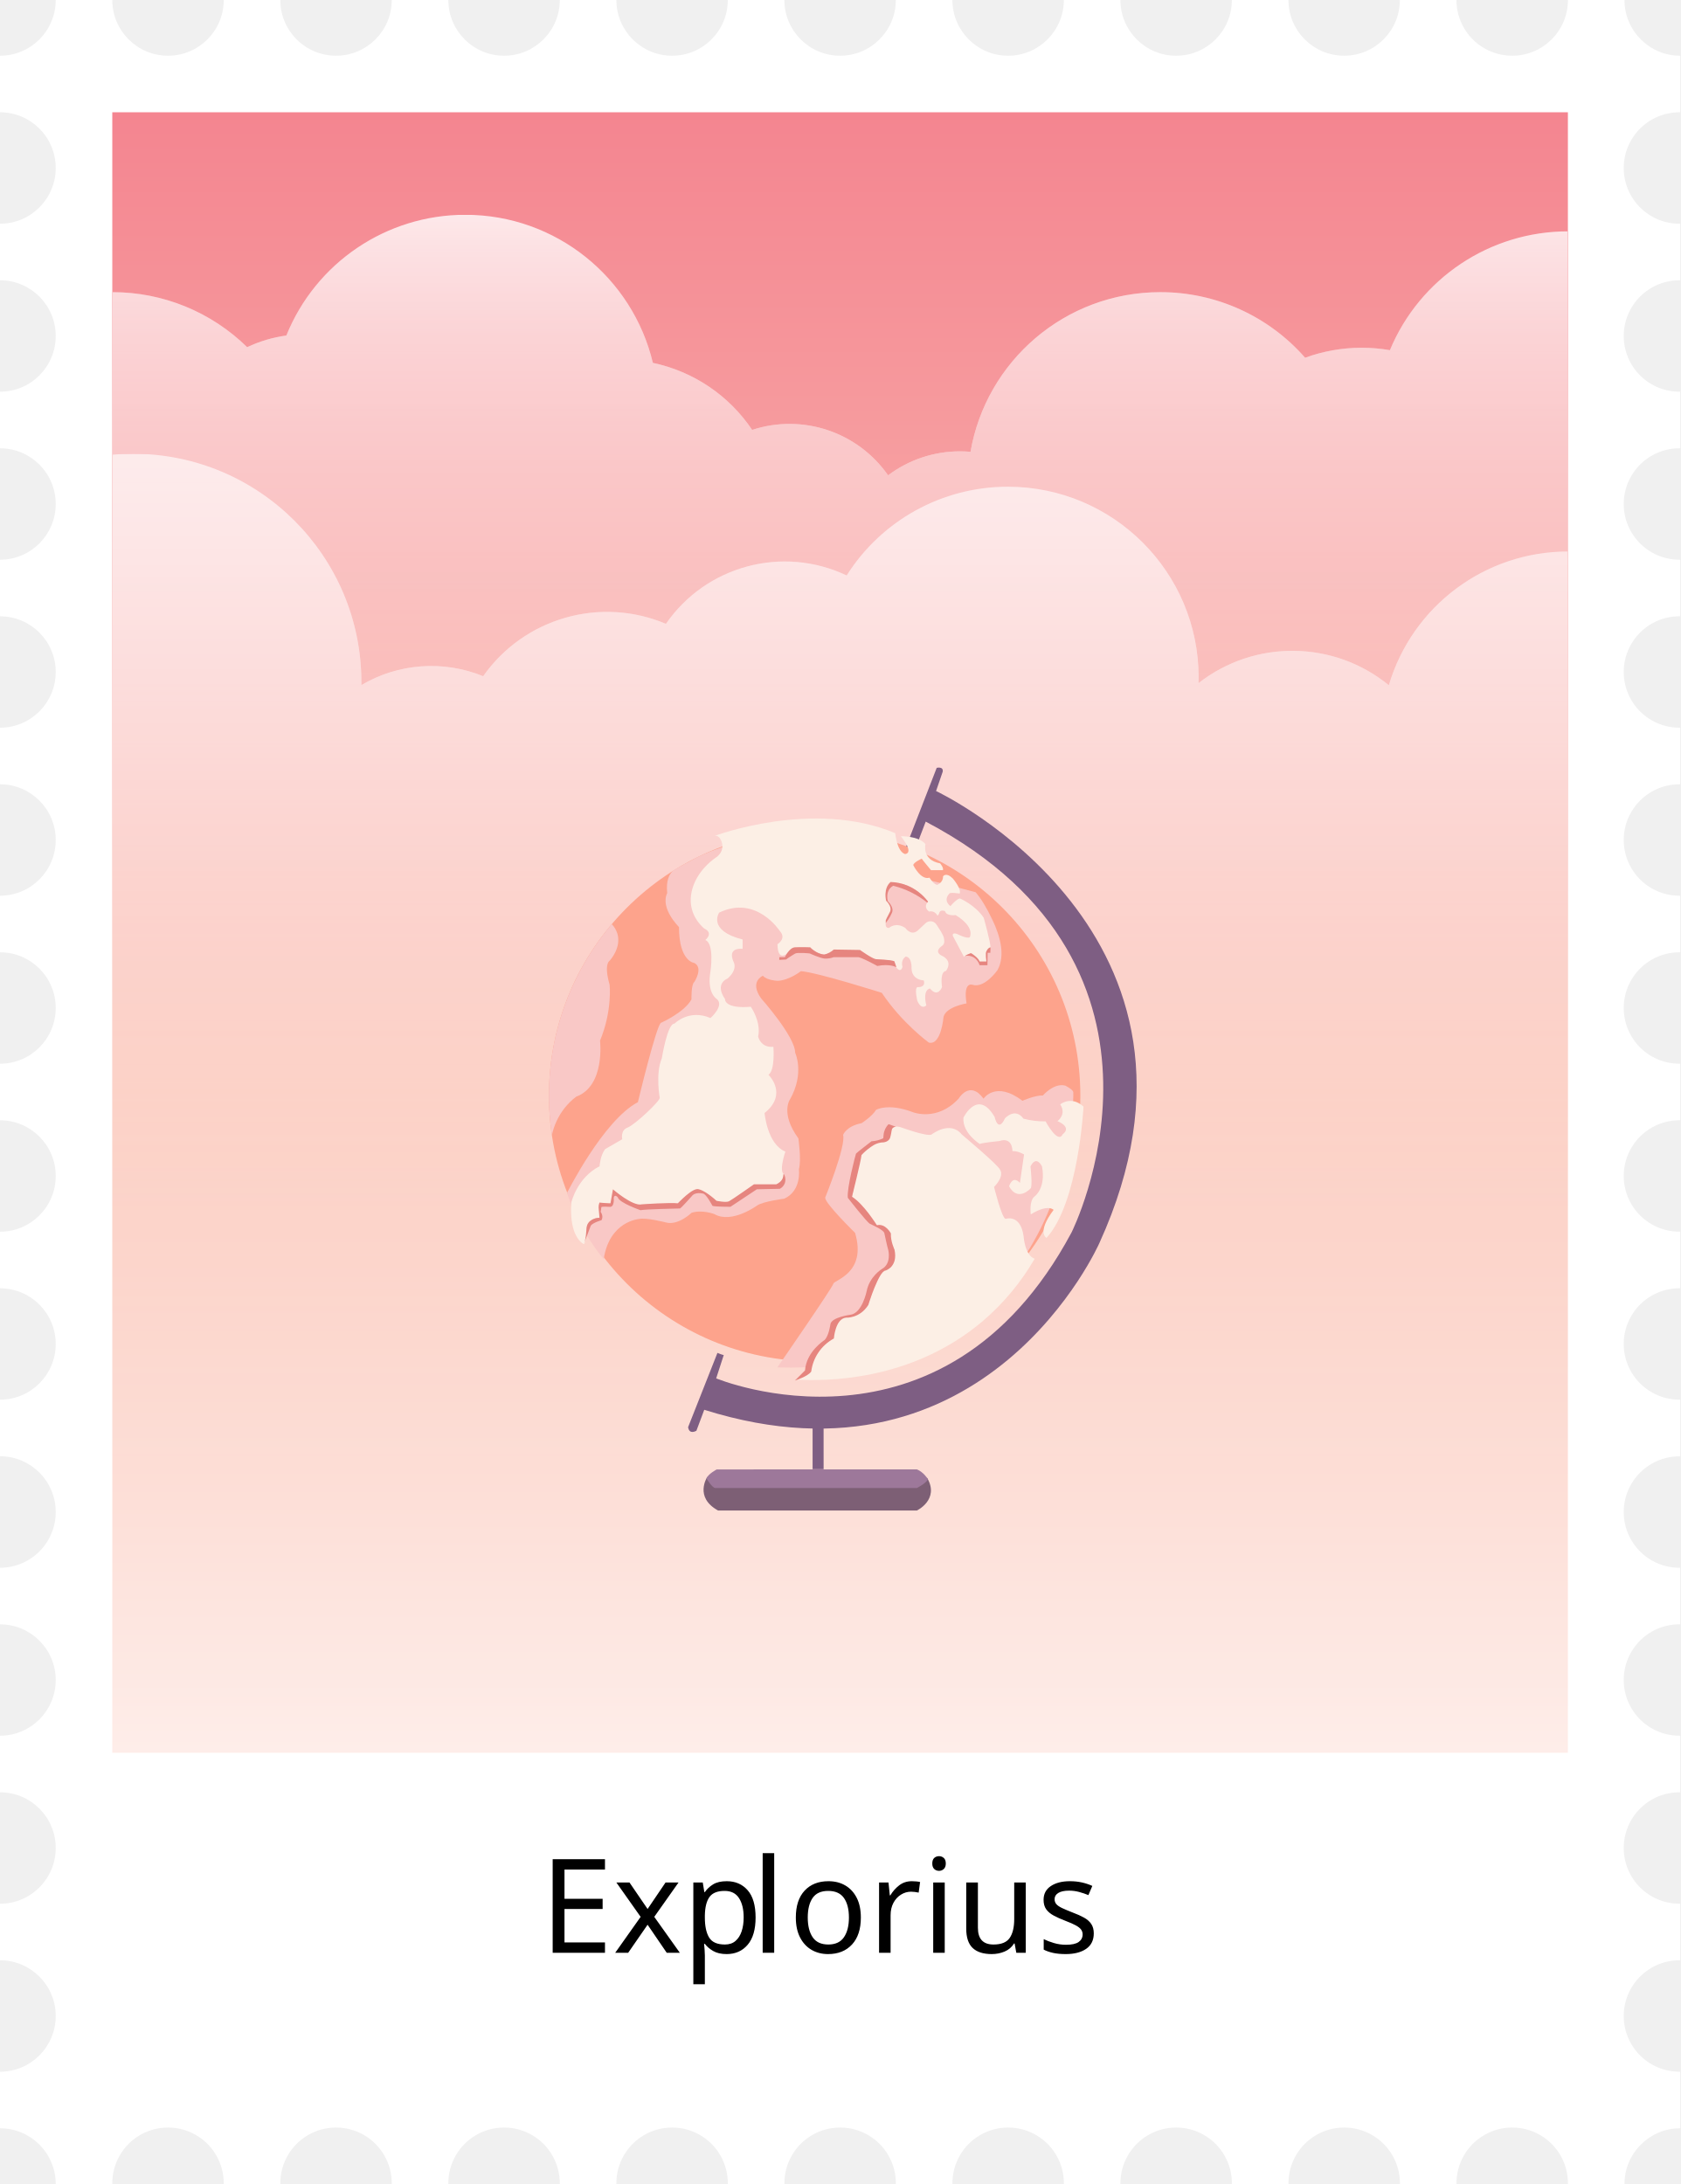
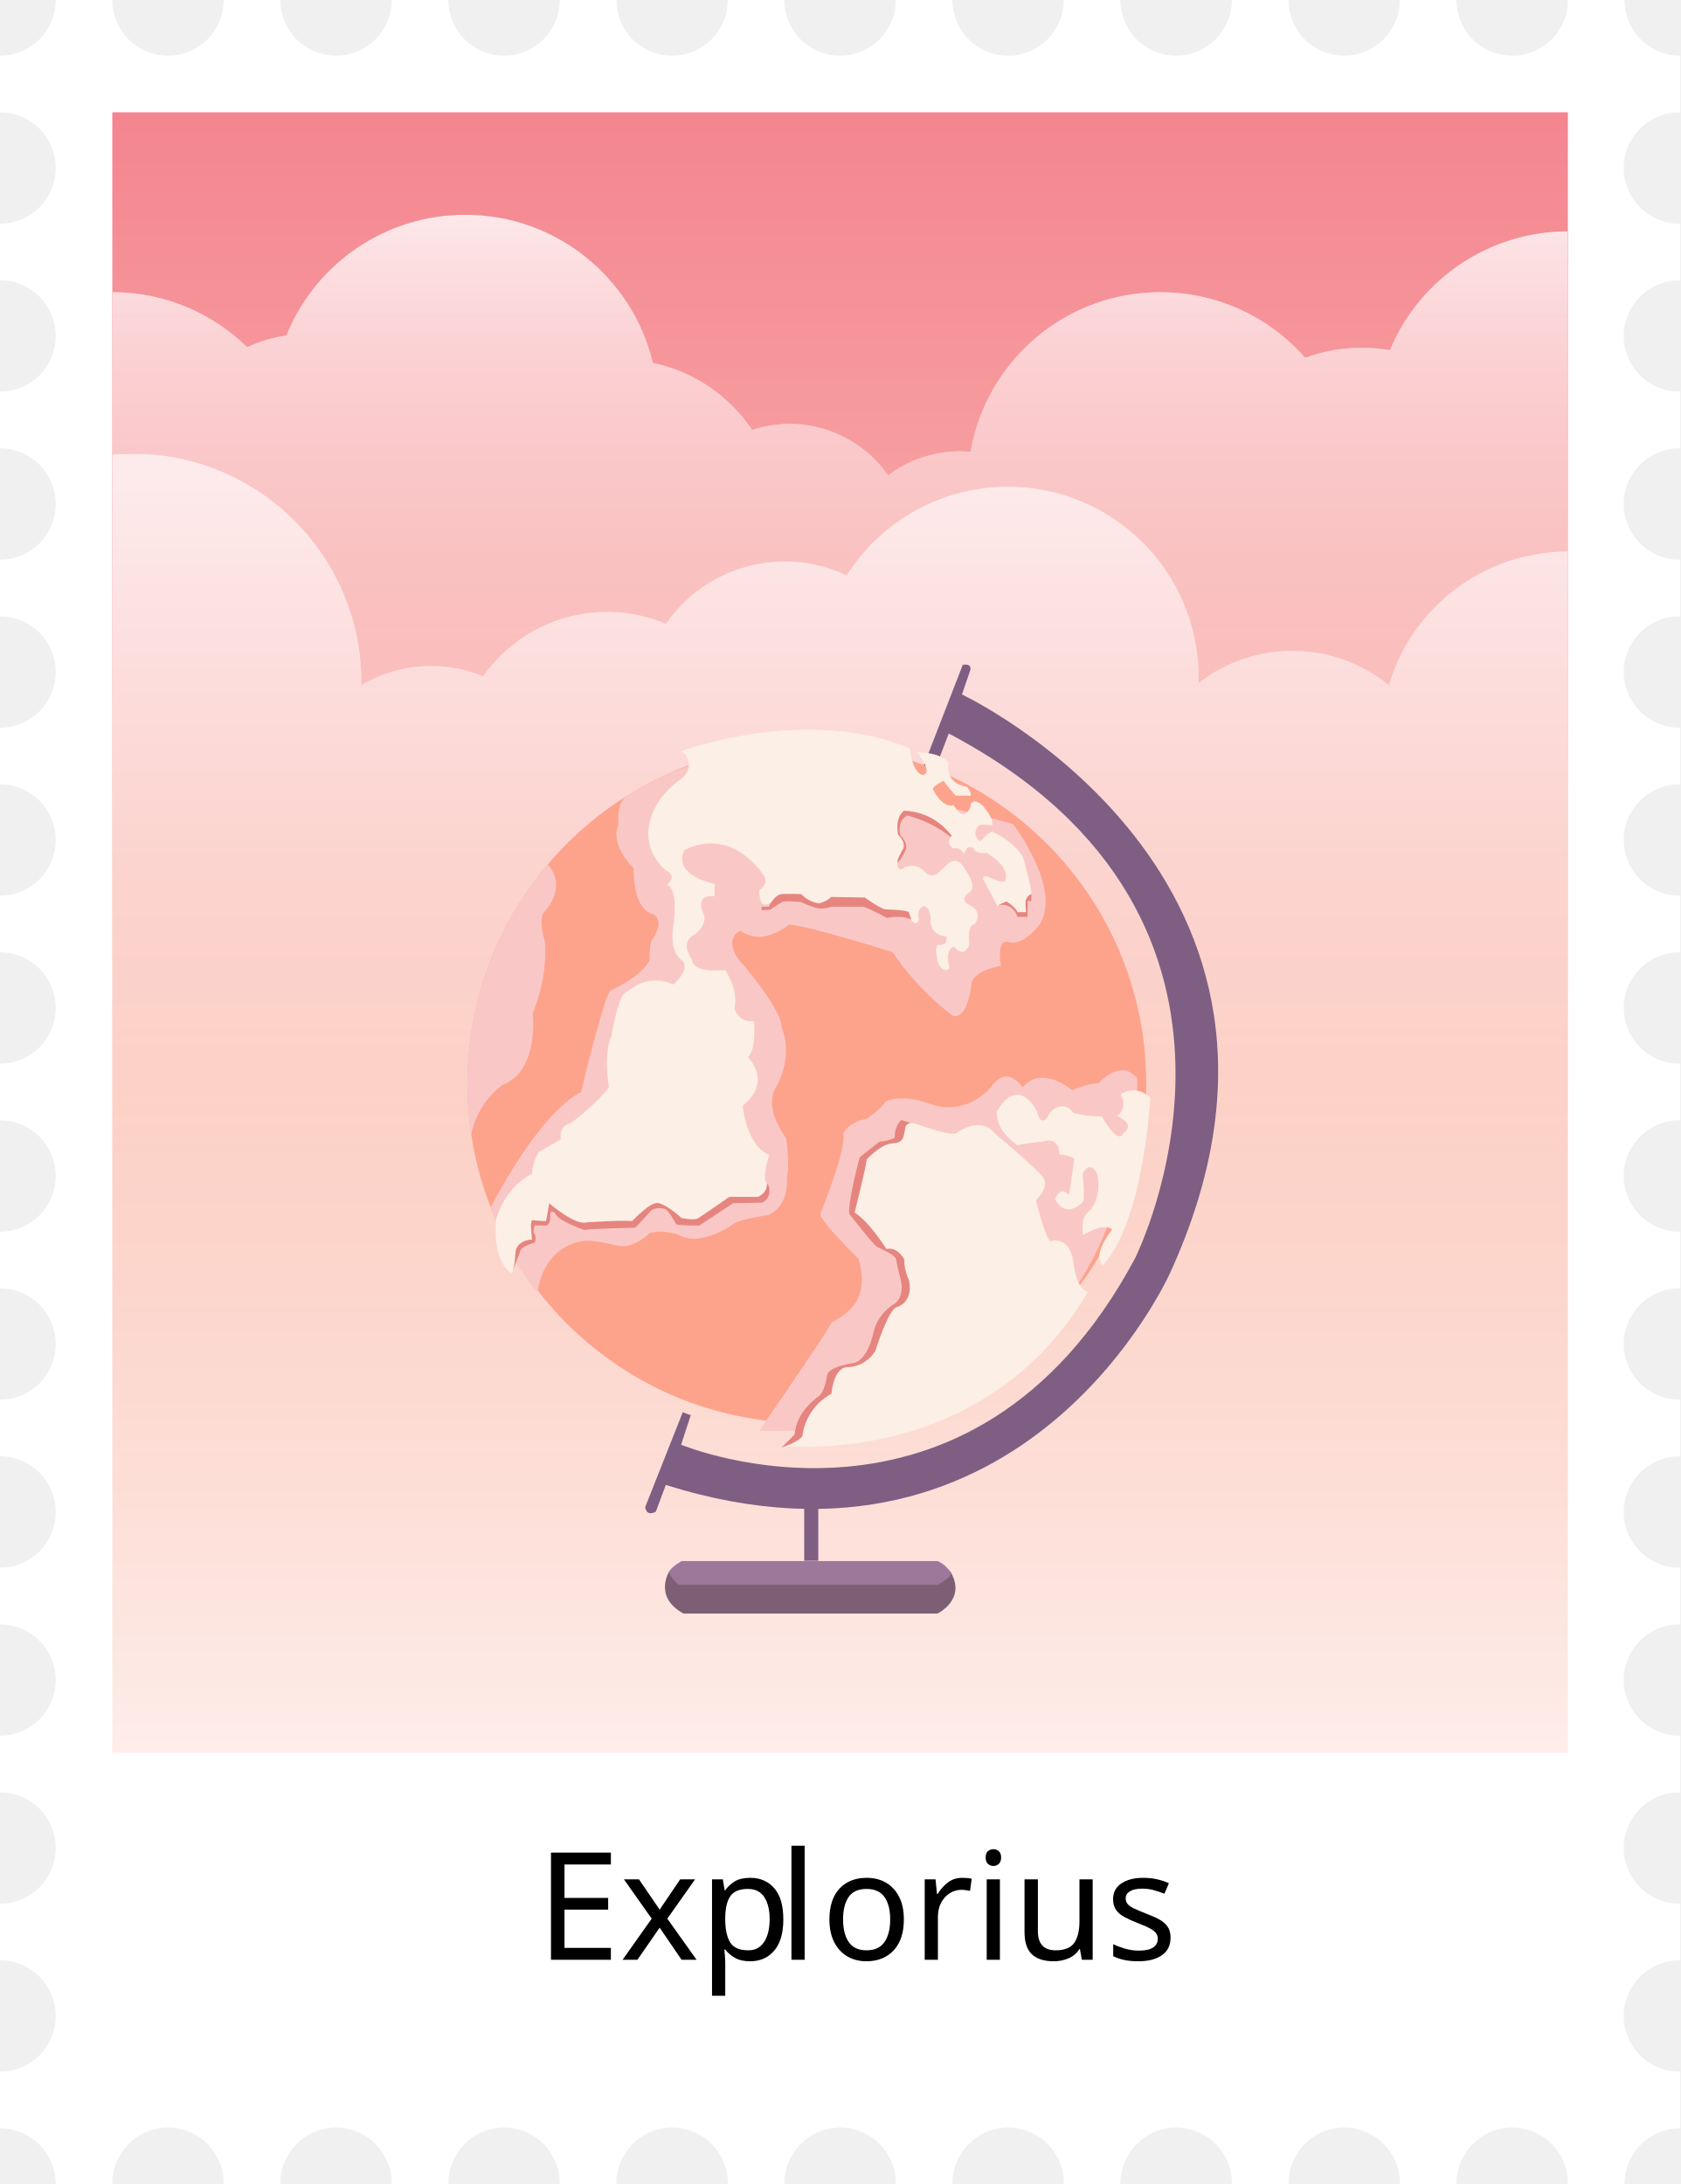
<svg xmlns="http://www.w3.org/2000/svg" viewBox="0 0 1679.17 2182.92">
  <defs>
-     <style>.cls-1,.cls-3{mask:url(#mask);}.cls-1{filter:url(#luminosity-noclip-3);}.cls-2,.cls-4{mix-blend-mode:multiply;}.cls-2{fill:url(#linear-gradient);}.cls-3{filter:url(#luminosity-noclip-4);}.cls-4{fill:url(#linear-gradient-2);}.cls-5{fill:#fff;}.cls-6{fill:url(#pink);}.cls-7{opacity:0.8;}.cls-8{mask:url(#mask-3);}.cls-9{fill:url(#linear-gradient-3);}.cls-10{mask:url(#mask-4);}.cls-11{fill:url(#linear-gradient-4);}.cls-12{fill:#fda38c;}.cls-13{fill:#f9c8c6;}.cls-14{fill:#7e5e83;}.cls-15{fill:#fcefe5;}.cls-16{fill:#e6857f;}.cls-17{fill:#7d5f75;}.cls-18{fill:#9d789a;}.cls-19{font-size:131px;font-family:FiraSans-Regular, Fira Sans;}.cls-20{letter-spacing:-0.01em;}.cls-21{filter:url(#luminosity-noclip);}</style>
+     <style>.cls-1,.cls-3{mask:url(#mask);}.cls-1{filter:url(#luminosity-noclip-3);}.cls-2,.cls-4{mix-blend-mode:multiply;}.cls-2{fill:url(#linear-gradient);}.cls-3{filter:url(#luminosity-noclip-4);}.cls-4{fill:url(#linear-gradient-2);}.cls-5{fill:#fff;}.cls-6{fill:url(#pink);}.cls-7{opacity:0.8;}.cls-8{mask:url(#mask-3);}.cls-9{fill:url(#linear-gradient-3);}.cls-10{mask:url(#mask-4);}.cls-11{fill:url(#linear-gradient-4);}.cls-12{fill:#fda38c;}.cls-13{fill:#f9c8c6;}.cls-14{fill:#7e5e83;}.cls-15{fill:#fcefe5;}.cls-16{fill:#e6857f;}.cls-17{fill:#7d5f75;}.cls-18{fill:#9d789a;}.cls-19{font-size:150px;font-family:FiraSans-Regular, Fira Sans;}.cls-20{letter-spacing:-0.01em;}.cls-21{letter-spacing:0em;}.cls-22{filter:url(#luminosity-noclip);}</style>
    <filter id="luminosity-noclip" x="112.22" y="-9283.46" width="1454.72" height="32766" filterUnits="userSpaceOnUse" color-interpolation-filters="sRGB">
      <feFlood flood-color="#fff" result="bg" />
      <feBlend in="SourceGraphic" in2="bg" />
    </filter>
    <mask id="mask" x="112.22" y="-9283.46" width="1454.72" height="32766" maskUnits="userSpaceOnUse">
-       <g class="cls-21" />
+       <g class="cls-22" />
    </mask>
    <linearGradient id="linear-gradient" x1="839.58" y1="1581.45" x2="839.58" y2="214.68" gradientTransform="matrix(-1, 0, 0, 1, 1679.17, 0)" gradientUnits="userSpaceOnUse">
      <stop offset="0" />
      <stop offset="0.23" stop-color="#030303" />
      <stop offset="0.36" stop-color="#0b0b0b" />
      <stop offset="0.47" stop-color="#191919" />
      <stop offset="0.57" stop-color="#2e2e2e" />
      <stop offset="0.67" stop-color="#484848" />
      <stop offset="0.75" stop-color="#686868" />
      <stop offset="0.83" stop-color="#8f8f8f" />
      <stop offset="0.91" stop-color="#bbb" />
      <stop offset="0.98" stop-color="#ededed" />
      <stop offset="1" stop-color="#fff" />
    </linearGradient>
    <linearGradient id="linear-gradient-2" x1="839.58" y1="1581.45" x2="839.58" y2="453.53" gradientUnits="userSpaceOnUse">
      <stop offset="0" />
      <stop offset="0.13" stop-color="#040404" />
      <stop offset="0.25" stop-color="#101010" />
      <stop offset="0.38" stop-color="#242424" />
      <stop offset="0.5" stop-color="#404040" />
      <stop offset="0.63" stop-color="#636363" />
      <stop offset="0.75" stop-color="#8f8f8f" />
      <stop offset="0.88" stop-color="#c3c3c3" />
      <stop offset="1" stop-color="#fefefe" />
      <stop offset="1" stop-color="#fff" />
    </linearGradient>
    <linearGradient id="pink" x1="839.58" y1="2070.64" x2="839.58" y2="112.22" gradientTransform="matrix(-1, 0, 0, 1, 1679.17, 0)" gradientUnits="userSpaceOnUse">
      <stop offset="0" stop-color="#fff" />
      <stop offset="0.51" stop-color="#fbc7ba" />
      <stop offset="1" stop-color="#f48590" />
    </linearGradient>
    <filter id="luminosity-noclip-3" x="112.22" y="214.68" width="1454.72" height="1366.76" filterUnits="userSpaceOnUse" color-interpolation-filters="sRGB">
      <feFlood flood-color="#fff" result="bg" />
      <feBlend in="SourceGraphic" in2="bg" />
    </filter>
    <mask id="mask-3" x="112.22" y="214.68" width="1454.72" height="1366.76" maskUnits="userSpaceOnUse">
      <g class="cls-1">
        <path class="cls-2" d="M247,347a133.92,133.92,0,0,1,39.19-11.66A192.74,192.74,0,0,1,465,214.68c91,0,167.32,63.14,187.46,148a159,159,0,0,1,99.22,67,120,120,0,0,1,135.85,45.43,119.31,119.31,0,0,1,72-24c3.51,0,7,.16,10.41.46C985.52,360.93,1064.5,292,1159.6,292a192,192,0,0,1,144.72,65.57,164.38,164.38,0,0,1,56.52-10,166.11,166.11,0,0,1,28.22,2.42A192.56,192.56,0,0,1,1567,231.23V1581.45H112.22V292A191.89,191.89,0,0,1,247,347Z" />
      </g>
    </mask>
    <linearGradient id="linear-gradient-3" x1="839.58" y1="1581.45" x2="839.58" y2="214.68" gradientTransform="matrix(-1, 0, 0, 1, 1679.17, 0)" gradientUnits="userSpaceOnUse">
      <stop offset="0" stop-color="#fff" />
      <stop offset="0.86" stop-color="#fff" />
      <stop offset="1" stop-color="#fff" />
    </linearGradient>
    <filter id="luminosity-noclip-4" x="112.22" y="453.53" width="1454.72" height="1127.91" filterUnits="userSpaceOnUse" color-interpolation-filters="sRGB">
      <feFlood flood-color="#fff" result="bg" />
      <feBlend in="SourceGraphic" in2="bg" />
    </filter>
    <mask id="mask-4" x="112.22" y="453.53" width="1454.72" height="1127.91" maskUnits="userSpaceOnUse">
      <g class="cls-3">
        <path class="cls-4" d="M1388,684.91a152.31,152.31,0,0,0-190.2-2.12c.06-1.89.1-3.78.1-5.69,0-105.28-85.35-190.63-190.64-190.63a190.46,190.46,0,0,0-161.1,88.7,144.29,144.29,0,0,0-180.63,48.35,151.32,151.32,0,0,0-182.65,52.36,137.25,137.25,0,0,0-121.72,8.85c0-.94,0-1.87,0-2.81,0-126.13-102.25-228.39-228.39-228.39-7,0-13.82.33-20.62.94v1127H1567V551.23A186.57,186.57,0,0,0,1388,684.91Z" />
      </g>
    </mask>
    <linearGradient id="linear-gradient-4" x1="839.58" y1="1581.45" x2="839.58" y2="453.53" gradientUnits="userSpaceOnUse">
      <stop offset="0" stop-color="#fff" />
      <stop offset="0.99" stop-color="#fff" />
      <stop offset="1" stop-color="#fff" />
    </linearGradient>
  </defs>
  <g id="Calque_2" data-name="Calque 2">
    <g id="BACKGROUND">
      <path class="cls-5" d="M1679.17,2127.22h0V2070.7h0a55.7,55.7,0,1,1,0-111.39h0v-56.53h0a55.7,55.7,0,1,1,0-111.39h0v-56.53h0a55.7,55.7,0,1,1,0-111.39h0V1567h0a55.7,55.7,0,1,1,0-111.39h0V1399h0a55.7,55.7,0,1,1,0-111.39h0v-56.53h0a55.7,55.7,0,1,1,0-111.39h0V1063.2h0a55.7,55.7,0,1,1,0-111.39h0V895.28h0a55.7,55.7,0,1,1,0-111.39h0V727.36h0a55.7,55.7,0,1,1,0-111.39h0V559.45h0a55.7,55.7,0,1,1,0-111.39h0V391.53h0a55.7,55.7,0,1,1,0-111.39h0V223.61h0a55.7,55.7,0,1,1,0-111.39h0V55.7h0A55.7,55.7,0,0,1,1623.47,0H1567a55.7,55.7,0,0,1-55.7,55.7A55.69,55.69,0,0,1,1455.56,0H1399a55.7,55.7,0,0,1-55.7,55.7A55.7,55.7,0,0,1,1287.64,0h-56.53a55.69,55.69,0,0,1-55.69,55.7A55.7,55.7,0,0,1,1119.72,0H1063.2a55.7,55.7,0,0,1-55.7,55.7A55.69,55.69,0,0,1,951.81,0H895.28a55.7,55.7,0,0,1-55.7,55.7A55.69,55.69,0,0,1,783.89,0H727.36a55.69,55.69,0,0,1-55.69,55.7A55.7,55.7,0,0,1,616,0H559.45a55.7,55.7,0,0,1-55.7,55.7A55.69,55.69,0,0,1,448.06,0H391.53a55.7,55.7,0,0,1-55.7,55.7A55.69,55.69,0,0,1,280.14,0H223.61a55.69,55.69,0,0,1-55.69,55.7A55.7,55.7,0,0,1,112.22,0H55.7A55.7,55.7,0,0,1,0,55.7v56.52a55.7,55.7,0,0,1,55.7,55.7A55.69,55.69,0,0,1,0,223.61v56.53a55.69,55.69,0,0,1,55.7,55.69A55.7,55.7,0,0,1,0,391.53v56.53a55.69,55.69,0,0,1,55.7,55.69A55.7,55.7,0,0,1,0,559.45V616a55.7,55.7,0,0,1,55.7,55.7A55.69,55.69,0,0,1,0,727.36v56.53a55.69,55.69,0,0,1,55.7,55.69A55.7,55.7,0,0,1,0,895.28v56.53a55.69,55.69,0,0,1,55.7,55.69A55.7,55.7,0,0,1,0,1063.2v56.52a55.7,55.7,0,0,1,55.7,55.7A55.69,55.69,0,0,1,0,1231.11v56.53a55.7,55.7,0,0,1,55.7,55.7A55.7,55.7,0,0,1,0,1399v56.53a55.69,55.69,0,0,1,55.7,55.69A55.7,55.7,0,0,1,0,1567v56.52a55.7,55.7,0,0,1,55.7,55.7A55.69,55.69,0,0,1,0,1734.86v56.53a55.7,55.7,0,0,1,55.7,55.7A55.69,55.69,0,0,1,0,1902.78v56.53A55.69,55.69,0,0,1,55.7,2015,55.7,55.7,0,0,1,0,2070.7v56.52a55.7,55.7,0,0,1,55.7,55.7h56.52a55.7,55.7,0,1,1,111.39,0h56.53a55.7,55.7,0,1,1,111.39,0h56.53a55.7,55.7,0,1,1,111.39,0H616a55.7,55.7,0,1,1,111.39,0h56.53a55.7,55.7,0,1,1,111.39,0h56.53a55.7,55.7,0,1,1,111.39,0h56.52a55.7,55.7,0,1,1,111.39,0h56.53a55.7,55.7,0,1,1,111.39,0h56.53a55.7,55.7,0,1,1,111.39,0h56.52A55.7,55.7,0,0,1,1679.17,2127.22Z" />
      <rect class="cls-6" x="112.22" y="112.22" width="1454.72" height="1958.42" />
      <g class="cls-7">
        <g class="cls-8">
          <path class="cls-9" d="M247,347a133.92,133.92,0,0,1,39.19-11.66A192.74,192.74,0,0,1,465,214.68c91,0,167.32,63.14,187.46,148a159,159,0,0,1,99.22,67,120,120,0,0,1,135.85,45.43,119.31,119.31,0,0,1,72-24c3.51,0,7,.16,10.41.46C985.52,360.93,1064.5,292,1159.6,292a192,192,0,0,1,144.72,65.57,164.38,164.38,0,0,1,56.52-10,166.11,166.11,0,0,1,28.22,2.42A192.56,192.56,0,0,1,1567,231.23V1581.45H112.22V292A191.89,191.89,0,0,1,247,347Z" />
        </g>
        <g class="cls-10">
          <path class="cls-11" d="M1388,684.91a152.31,152.31,0,0,0-190.2-2.12c.06-1.89.1-3.78.1-5.69,0-105.28-85.35-190.63-190.64-190.63a190.46,190.46,0,0,0-161.1,88.7,144.29,144.29,0,0,0-180.63,48.35,151.32,151.32,0,0,0-182.65,52.36,137.25,137.25,0,0,0-121.72,8.85c0-.94,0-1.87,0-2.81,0-126.13-102.25-228.39-228.39-228.39-7,0-13.82.33-20.62.94v1127H1567V551.23A186.57,186.57,0,0,0,1388,684.91Z" />
        </g>
      </g>
-       <circle class="cls-12" cx="814.15" cy="1095.14" r="265.53" />
-       <path class="cls-13" d="M611.39,923.68a23.88,23.88,0,0,1,5.66,9.64c4,13.77-6.9,25.95-7.83,26.95,0,0-6,3,0,23.85,0,0,3,25.63-9.54,56,0,0,5.37,45.31-23.84,56a64.85,64.85,0,0,0-11.85,11.7,66.18,66.18,0,0,0-12.44,26.82,265.11,265.11,0,0,1,59.84-211Z" />
-       <path class="cls-13" d="M566.71,1192.28s36.26-72.52,70.8-90.65c0,0,19-79.44,23.31-79.44,0,0,23.31-10.36,30.22-23.31,0,0-.36-15.37,2.87-17.39,0,0,9.28-14.12,0-19,0,0-15.33-1.21-15.33-35.91,0,0-19.08-18.63-11.78-34-1.46-12.81,2.57-18.84,5-21.46,1-1.13,2.06-1.94,11-6.81,9.36-5.06,14-7.59,19.05-9.86,0,0,9.54-4.31,20-7.74,15.07-5,116.92,8.09,253.15,45.06,5.25,6,11.17,15.63,17,28,7.5,15.82,13,35.28,4.87,49.88,0,0-13,18.65-25.14,14.6,0,0-9.43-3.45-5.75,18.66,0,0-20.26,3.22-23,13.35,0,0-2.3,29-14.74,25.79,0,0-26.71-19.34-47-49.73,0,0-63.76-20.26-80.8-21.65,0,0-11.75,9.21-23.27,9.67,0,0-11-.46-14.73-5.06,0,0-13.82,5.52-1.84,22.56,0,0,34.07,38.22,34.07,54.34,0,0,9.67,20.26-5.06,46.51,0,0-10.13,13.81,8.28,39.14,0,0,3.19,22,.51,30.76,0,0,3,21.45-14.61,29.49,0,0-20.91,2.68-26.94,6.7,0,0-25.47,18.77-42.9,8.72,0,0-12.07-4.69-22.79-1.34,0,0-13.31,13.09-25.77,9.67,0,0-19.54-5.13-26.86-3.42,0,0-29.5,2.08-35.21,40.17C603.33,1258.55,578.88,1230.27,566.71,1192.28Z" />
-       <path class="cls-13" d="M776.88,1366.73s55.3-80,56-83.69,33.63-10.46,21.67-50.81c0,0-29.89-29.14-29.89-35.12,0,0,20.93-51.57,17.94-62.77,0,0,2.94-8.7,18.48-11.73,0,0,10.62-6.83,14.41-13.27,0,0,11.75-7.2,36.76,2.27,0,0,24.26,9.86,45.87-13.64,0,0,11.15-18.79,24.8.16,0,0,12-18.36,38.88,2.11,0,0,12.89-5.68,20.47-5.3,0,0,11-12.89,22.36-9.86,0,0,7.58,3.79,8,6.44S1076.49,1375,776.88,1366.73Z" />
-       <path class="cls-14" d="M905.7,845.9l10.79-27.83,19.64-50.6s6.85-1.72,6,3.85l-6.63,19.31s304,142.7,163.23,451.77c0,0-112.18,255.64-394.91,166.7L696,1430s-7.13,4.46-8.31-3.56L717,1352.22s5.22,2.16,6.3,2.16l-7.56,23.3s226.67,94.54,355.12-145.79c0,0,133-263.87-145.71-410.69l-10.77,28.07Z" />
-       <path class="cls-15" d="M714.17,835.49s98.53-37.19,180.51-2.74c0,0,1.53,18,9.64,20.83,0,0,10.29.33-4-17.73,0,0,17.12-.63,24.59,7.77,0,0-4,15.87,14.63,19.3,0,0,3.73,4.35,2.8,6.84H930.48s-8.4-10-9.33-11.51c0,0-8.41,3.73-8.41,6.53,0,0,7.47,15.26,16.19,12.45,0,0,4,6.85,7.78,7.16,0,0,5.9-2.18,5.75-8.4,0,0,2.77-4.7,9.63,1.92,0,0,9,10.35,7,15.22,0,0-9.74-1.54-10.25,0,0,0-6.92,6.15,1,12.56,0,0,6.24-7.43,9.53-7.69,0,0,15.43,6.62,23.77,19.37,0,0,7.18,25.49,6.72,29.89a9.67,9.67,0,0,0-3.23,3.66c-1,2-1,3.93-1,6.67a29.62,29.62,0,0,0,.15,3.39,11.13,11.13,0,0,1-3.33.86,11,11,0,0,1-4.4-.48,18.81,18.81,0,0,0-7.9-8.14,11,11,0,0,0-6.79,3.16S952.52,936,952.31,935.53s-1.07-4,4.48-1.91c0,0,9.38,4.9,12.36,3.19,0,0,6-9.8-14.07-22.17,0,0-9.34,1.31-10.67-4,0,0-4.49-1.83-5.65,1.5,0,0-.5,2.33-1.83,3,0,0-2.83-5.49-8.31-4,0,0-6.48-3.82-1.17-10,0,0-13.63-18.95-35.07-18.95a14.19,14.19,0,0,0-6.41,7.4,14.49,14.49,0,0,0,.82,11.42,10.37,10.37,0,0,1,3.43,5.56c1.34,5.94-3.61,10.5-3.83,10.69,0,0-4,11,2.17,10.14,0,0,6.65-6.31,16.29.17,0,0,5.32,8,12,2.82l8.14-7.64a7.16,7.16,0,0,1,10.14.33s8.65,12,8.31,15.46c0,0,1.5,4.65-2.16,7,0,0-8.48,5.32-.16,9.64,0,0,11.8,4.49,4.32,15.3,0,0-6.15-.67-4,16.12,0,0-4.11,11.11-12,1.4,0,0-7.63.65-3.69,16.84,0,0-4.63,5.36-9-4.58,0,0-3-12,0-13.65,0,0,8.78.93,6.47-6.7,0,0-12,0-12.25-12.25,0,0,.69-10.87-5.78-11.56,0,0-5.32,3-3.24,10.17,0,0-1.39,6.93-6.24.69,0,0,.46-6.47-7.4-7.17,0,0-19,1.85-25.2-6.93l-30.74-1.81a15.6,15.6,0,0,1-18.76-.88s-13.18-6.15-24,0c0,0-12.31,14.65-12.6-6.45,0,0,9.37-5.56,2.34-13.18,0,0-23.44-36.39-60.65-18.34,0,0-12.08,17.76,23.44,26.83v9.38s-16.11-2.34-8.79,13.48c0,0,4.1,7-6.15,16.11,0,0-13.48,4.69-2.64,20.51,0,0-1.17,10,25.79,7.77,0,0,10.54,14.8,7.32,29.74,0,0,2.34,11.43,15.24,10.25,0,0,2,23.18-4.9,28,0,0,19.95,19.09-3.91,38.17,0,0,2.6,31.22,20.82,38.6,0,0-6.51,18.64-1.74,22.55,0,0,0,12.14-11.27,10.4l-17.78.17-23.85,17.62c-.63.34-7.72,4-14.68.36a15.15,15.15,0,0,1-6.68-7.31c-.63-.63-5.37-5.2-11.8-4.25a12.81,12.81,0,0,0-6,2.57,72.85,72.85,0,0,0-8.06,4.88,71.58,71.58,0,0,0-7,5.59l-37.36,1.76a51.73,51.73,0,0,1-24.94-14.64c-.2.4-.4.82-.59,1.25a21.1,21.1,0,0,0-1.57,9.89,9.74,9.74,0,0,1-3.73,1.94,10.94,10.94,0,0,1-8.71-1.8,18.71,18.71,0,0,0-.41,2.19c-.43,3.42.31,5.3.45,9.51,0,.75,0,1.94,0,3.4a16.53,16.53,0,0,0-5.85,1.27c-3,1.2-6.2,3.53-6.93,8,0,0-.29,15.1-2.91,17.13,0,0-15.1-6.1-12.48-41.82,0,0,5.8-24.69,28.17-36,0,0,.58-10.45,5.52-17.13l17.13-9.88s-2-9,5.23-11.62,33.11-27,32.24-29.91c0,0-4.43-24,2.11-39.46,0,0,5.6-35,12.61-34.56,0,0,14.48-14.94,36-5.6,0,0,15-13.08,5.61-19.62,0,0-9.34-6.07-5.61-27.09,0,0,4.2-27.55-5.14-31.29,0,0,8.78-6.89-1.14-11.48-4.46-4-10.07-10.45-12.38-19.57-4.55-17.9,5.43-38.87,25.27-52.24,1-.79,4.93-4.16,5.28-9.5.31-4.77-2.27-10.69-5.9-11.31A4.13,4.13,0,0,0,714.17,835.49Z" />
-       <path class="cls-15" d="M797,1379a32.77,32.77,0,0,0,11-9.64c3.06-4.32,3.92-8,5-10.78,2-5.53,6.69-12.77,18.19-19.86a58.24,58.24,0,0,0,3.66-10.77c.53-2.29.77-4,2-6a14.11,14.11,0,0,1,5.92-5.21,28.74,28.74,0,0,0,16.88-5.21c10.21-7.28,11.6-18.83,11.8-20.71a100.5,100.5,0,0,0,5.11-10c2.4-5.42,2.9-7.87,5.38-10.28a15.51,15.51,0,0,1,8.53-4,65.2,65.2,0,0,0,2.17-8.13,33.15,33.15,0,0,0,.74-5.72,26.19,26.19,0,0,0-.36-5,29.82,29.82,0,0,1-2.92-7.14,45.92,45.92,0,0,1-1-5.51c-.56-2.9-3.22-6.73-12.7-10.48l-24.9-28.52a207.32,207.32,0,0,0,4.21-25.12c1-9.29.75-13.3,3.45-18,4.25-7.3,12.41-10.46,18.51-12,4.63,1.6,9.09.41,11.18-2.44a6.7,6.7,0,0,0,1.13-4.43s-1.2-11.7,11.46-6.93c0,0,24.13,8.84,29.39,6.93,0,0,18.61-14.69,30.39-.11,0,0,37.85,31.68,38.41,35.61,0,0,4.49,5.61-6.17,16.82,0,0,7.75,31.58,11.59,31.89,0,0,14.9-5.22,17.94,17.51,0,0,1.29,19.28,11.07,22.31A240,240,0,0,1,982,1320.58C910.24,1381.38,823.72,1380.34,797,1379Z" />
-       <path class="cls-15" d="M1082.85,1106.07s-4.86,96.09-37,131.23c0,0-10.1-5,7.1-28,0,0-5.23-6.35-22.8,4.49,0,0-1.91-13.84,3.9-18,0,0,11.43-8.22,7.31-29.91,0,0-5.46-12-11.51,0,0,0,2.32,20.56,0,22.06,0,0-12.55,13.83-21.39-2.24,0,0,3.36-11.61,10.84-3.37,0,0,1.87-13.08,4.12-28.41,0,0-6-3.74-11.59-3.37,0,0,.37-14.58-13.09-10.09,0,0-18.69,1.87-19.44,3,0,0-17.69-10.77-16.45-26.35,0,0,14.31-29.42,31.16-.74,0,0,3.38,16.32,10.31,1.48,0,0,10-11.38,18.5.25a81.36,81.36,0,0,0,22.14,2.72s12.37,23.25,17.07,12.86c0,0,10.14-6.43-5.19-13.11,0,0,9.4-6.56,2.72-16.76C1059.55,1103.81,1070.54,1094.78,1082.85,1106.07Z" />
-       <path class="cls-16" d="M583.44,1243.5a34.64,34.64,0,0,0,2.15-9.2c.13-1.58.3-3.15.43-4.73a17.4,17.4,0,0,1,.74-4.87,10.68,10.68,0,0,1,1.83-3.19,14.72,14.72,0,0,1,10.54-4.31c-.25-3.46-.48-6.14-.73-8.36a14.53,14.53,0,0,1,0-4.29,14,14,0,0,1,.69-2.58c1.3.14,2.63.26,4,.37,2.41.19,4.74.31,7,.38,0,0,1.5-8,2.49-14,0,0,20,17.48,29,15,0,0,28.46-2,35.95-1,0,0,15-16.48,21-14,0,0,2.21.37,6.52,3a73.4,73.4,0,0,1,11,8.48s9.49,2,12.48.5,25-17,25-17H775.9c2.45-1.21,5.37-3.21,6.49-6.49.7-2,.41-3.68.75-3.71.59-.06,2.83,4.59,1.17,9.17a10.49,10.49,0,0,1-4.91,5.53l-23,.49L730,1206.21s-16,0-18-1c0,0-6.34-12.24-9.54-12.24,0,0-7.79-2.06-11.23,2.75,0,0-10.54,11.91-11.68,12.14,0,0-36.2.75-39.41,1.75,0,0-21.08-7.29-22.68-12.74,0,0-3-3.9-4.12.22,0,0,1.14,9.63-4.13,9.17,0,0-8.25-.69-8.25.46a41.29,41.29,0,0,1-.68,4.58s3.2,3.89.91,8.25c0,0-8.7,2.52-10.76,5.49Q586.93,1234.28,583.44,1243.5Z" />
-       <path class="cls-16" d="M794.44,1379.83s13.13-4.07,16.3-9a43.75,43.75,0,0,1,22.63-33s1.36-19.91,12.23-20.82c0,0,13.58.91,22.18-12.67,0,0,10.41-34,17.2-34.41,0,0,12.67-3.62,9-20.82,0,0-4.07-8.6-3.62-16.3,0,0-5.43-10.41-14-8.14,0,0-13.13-21.28-24.9-28.52,0,0,9-35.76,9.51-41.65a54.31,54.31,0,0,1,8.14-7.24c2.82-2,5.15-3.69,8.7-4.72a22.25,22.25,0,0,1,5.67-.86,8,8,0,0,0,5.33-3,7.4,7.4,0,0,0,.92-2.2c1.62-5.21.89-7.56,2.57-9.13a4.7,4.7,0,0,1,3.17-1.15l-7.43-2.59a17.22,17.22,0,0,0-5,10.67c-.1,1.15-.21,2.29-.31,3.43a31.8,31.8,0,0,1-11.78,3s-15.1,11.6-15.46,12.33-9.35,34.61-8.19,44.16c0,0,18.91,24.37,22.08,26s14.57,6.27,14.57,10c0,0,2.46,11.84,3.82,16.41,0,0,3.4,13.47-6.56,18.86,0,0-12.08,7.29-15.05,21.92,0,0-4.45,22.48-16.54,23.75,0,0-18.52,2.44-19.71,9.36,0,0-1.53,11.92-6,16,0,0-18,11.23-19.38,30.28Z" />
-       <path class="cls-16" d="M778.85,956.7h5.56s4.31-9.48,10-9.87,15.31,0,15.31,0,5.61,6.28,13.87,7.31a22,22,0,0,0,9.7-5.08l26.18.42s11.93,8.59,15.91,9.22c0,0,14.66.48,18.44,2.06l1.9,6s-6-3.79-18.94-1.27c0,0-17-9.37-19.56-8.79h-24a22.91,22.91,0,0,1-9.12,1.39c-4.59-.39-14.82-5.11-14.82-5.11s-12.2-1.31-14.69.13c0,0-8,4.85-8.92,5.9l-6.87.39Z" />
-       <path class="cls-16" d="M885.22,919.91c.37-.86.76-1.74,1.17-2.63.94-2,1.9-3.85,2.87-5.6,0,0,3.35-4.35-3.68-11.38,0,0-3.09-12.38,4.48-18.74a48.51,48.51,0,0,1,16.58,3.5,49.45,49.45,0,0,1,20.81,16.1l-.78,1a88.37,88.37,0,0,0-34-16.84,11,11,0,0,0-3.15,2.51c-4.25,4.91-2.46,12-2.2,13,0,0,6.46,5.92,4.14,11.38-.49,1.15-1.06,2.35-1.74,3.6a42.53,42.53,0,0,1-4.51,6.72Z" />
-       <path class="cls-16" d="M964.08,955.58s5.78-3.21,6.55-2.83S978,957.51,979,961h6.81s-1.28-9,0-10.15c0,0,1.41-3.6,4.11-4l-.2,5.49-1.06,0H987l-.1,8.69-.06,3.72H979c-.21-.71-2.24-7-8.32-8.93A12.18,12.18,0,0,0,964.08,955.58Z" />
-       <path class="cls-17" d="M706.76,1476.36s-13.26,20.1,10.83,33.38h198.8s22.59-10.87,10.38-32.24Z" />
-       <path class="cls-18" d="M716.3,1468.71s-8.59,4.45-10.25,9c0,0,5.67,9.57,8.89,9.57H916.39s11.19-5.84,10.73-9.3c0,0-4.43-6.86-10.73-9.3H812.1" />
-       <polygon class="cls-14" points="812.1 1468.48 823.11 1468.48 823.08 1419.69 812.1 1419.69 812.1 1468.48" />
+       <circle class="cls-12" cx="806.35" cy="1083.11" r="339.18" />
+       <path class="cls-13" d="M547.35,864.1a30.51,30.51,0,0,1,7.22,12.32c5.17,17.59-8.81,33.15-10,34.43,0,0-7.62,3.8,0,30.45,0,0,3.81,32.75-12.18,71.58,0,0,6.85,57.87-30.46,71.58a82.87,82.87,0,0,0-15.14,14.94,84.69,84.69,0,0,0-15.89,34.26A338.58,338.58,0,0,1,547.35,864.1Z" />
+       <path class="cls-13" d="M490.28,1207.21s46.32-92.65,90.43-115.81c0,0,24.27-101.46,29.78-101.46,0,0,29.78-13.24,38.6-29.78,0,0-.45-19.64,3.67-22.21,0,0,11.85-18,0-24.23,0,0-19.58-1.54-19.58-45.87,0,0-24.38-23.8-15-43.48-1.87-16.36,3.28-24.07,6.33-27.4,1.32-1.45,2.63-2.49,14.12-8.71,12-6.46,17.94-9.7,24.33-12.59,0,0,12.18-5.51,25.5-9.88,19.25-6.34,149.35,10.33,323.37,57.54,6.7,7.61,14.27,20,21.75,35.74,9.58,20.2,16.58,45.07,6.22,63.71,0,0-16.58,23.83-32.12,18.65,0,0-12-4.4-7.34,23.84,0,0-25.88,4.11-29.41,17.05,0,0-2.94,37.06-18.82,32.94,0,0-34.12-24.7-60-63.52,0,0-81.45-25.88-103.21-27.65,0,0-15,11.76-29.72,12.35,0,0-14.12-.59-18.82-6.47,0,0-17.65,7.06-2.36,28.83,0,0,43.53,48.82,43.53,69.4,0,0,12.35,25.89-6.47,59.41,0,0-12.94,17.65,10.59,50,0,0,4.07,28.16.64,39.29,0,0,3.77,27.4-18.66,37.68,0,0-26.71,3.42-34.42,8.56,0,0-32.53,24-54.79,11.13,0,0-15.41-6-29.11-1.72,0,0-17,16.73-32.92,12.36,0,0-25-6.55-34.31-4.37,0,0-37.68,2.66-45,51.31C537.05,1291.85,505.82,1255.73,490.28,1207.21Z" />
+       <path class="cls-13" d="M758.74,1430s70.63-102.13,71.59-106.9,42.95-13.37,27.68-64.91c0,0-38.18-37.22-38.18-44.86,0,0,26.72-65.87,22.91-80.18,0,0,3.76-11.11,23.61-15,0,0,13.56-8.71,18.4-16.94,0,0,15-9.2,47,2.9,0,0,31,12.59,58.58-17.43,0,0,14.25-24,31.68.21,0,0,15.29-23.45,49.66,2.7,0,0,16.47-7.27,26.15-6.78,0,0,14-16.47,28.57-12.59,0,0,9.68,4.84,10.17,8.23S1141.45,1440.65,758.74,1430Z" />
+       <path class="cls-14" d="M923.29,764.75l13.79-35.55,25.08-64.64s8.76-2.19,7.66,4.93l-8.47,24.65s388.36,182.29,208.51,577.08c0,0-143.29,326.55-504.45,213l-10,26.7s-9.1,5.69-10.61-4.55l37.54-94.82s6.67,2.76,8.05,2.76L680.69,1444s289.54,120.78,453.62-186.22c0,0,169.86-337.06-186.13-524.61l-13.75,35.87Z" />
+       <path class="cls-15" d="M678.64,751.45S804.49,704,909.22,748c0,0,1.95,23,12.31,26.61,0,0,13.14.42-5.15-22.65,0,0,21.87-.81,31.41,9.92,0,0-5.17,20.28,18.69,24.65,0,0,4.77,5.57,3.58,8.75H955S944.21,782.51,943,780.52c0,0-10.73,4.77-10.73,8.35,0,0,9.54,19.48,20.67,15.9,0,0,5.17,8.75,9.94,9.15,0,0,7.54-2.79,7.35-10.74,0,0,3.54-6,12.3,2.46,0,0,11.55,13.22,8.93,19.44,0,0-12.44-2-13.09,0,0,0-8.84,7.85,1.31,16,0,0,8-9.5,12.17-9.82,0,0,19.71,8.46,30.37,24.73,0,0,9.17,32.56,8.58,38.19a12.25,12.25,0,0,0-4.12,4.68c-1.25,2.53-1.27,5-1.3,8.52a36.69,36.69,0,0,0,.2,4.32,14.08,14.08,0,0,1-4.26,1.1,14.28,14.28,0,0,1-5.61-.6,24,24,0,0,0-10.09-10.41,14.24,14.24,0,0,0-8.68,4s-13.86-26.07-14.13-26.62-1.36-5.17,5.72-2.45c0,0,12,6.27,15.79,4.09,0,0,7.63-12.53-18-28.32,0,0-11.93,1.67-13.63-5.13,0,0-5.73-2.33-7.22,1.91,0,0-.64,3-2.34,3.83,0,0-3.61-7-10.61-5.1,0,0-8.28-4.88-1.49-12.74,0,0-17.41-24.21-44.8-24.21a18.17,18.17,0,0,0-8.19,9.46,18.51,18.51,0,0,0,1,14.58,13.43,13.43,0,0,1,4.38,7.1c1.7,7.59-4.61,13.42-4.89,13.67,0,0-5.09,14,2.76,13,0,0,8.5-8.07,20.81.21,0,0,6.8,10.2,15.29,3.61l10.41-9.77s6.15-5.94,13,.43c0,0,11,15.29,10.62,19.75,0,0,1.91,5.94-2.76,8.92,0,0-10.83,6.79-.22,12.31,0,0,15.08,5.74,5.52,19.54,0,0-7.85-.85-5.09,20.6,0,0-5.26,14.19-15.3,1.78,0,0-9.74.83-4.72,21.51,0,0-5.91,6.85-11.52-5.85,0,0-3.84-15.36,0-17.43,0,0,11.22,1.18,8.27-8.56,0,0-15.36,0-15.65-15.66,0,0,.88-13.88-7.39-14.76,0,0-6.79,3.84-4.13,13,0,0-1.77,8.86-8,.89,0,0,.59-8.27-9.45-9.16,0,0-24.22,2.36-32.19-8.86l-39.27-2.31s-11.6,8.61-24-1.12c0,0-16.84-7.86-30.69,0,0,0-15.72,18.71-16.1-8.24,0,0,12-7.11,3-16.84,0,0-29.94-46.47-77.48-23.42,0,0-15.42,22.68,30,34.26v12s-20.59-3-11.23,17.22c0,0,5.24,9-7.86,20.58,0,0-17.22,6-3.37,26.2,0,0-1.5,12.73,32.93,9.92,0,0,13.48,18.9,9.36,38,0,0,3,14.6,19.46,13.1,0,0,2.61,29.61-6.26,35.7,0,0,25.49,24.38-5,48.75,0,0,3.32,39.89,26.59,49.3,0,0-8.31,23.82-2.22,28.81,0,0,0,15.51-14.4,13.29l-22.71.22-30.47,22.5c-.81.43-9.86,5.15-18.75.46a19.43,19.43,0,0,1-8.54-9.34c-.8-.8-6.85-6.64-15.07-5.43a16.5,16.5,0,0,0-7.6,3.29,93.43,93.43,0,0,0-19.29,13.38l-47.71,2.24a66,66,0,0,1-31.86-18.7c-.26.51-.52,1-.76,1.6a27.08,27.08,0,0,0-2,12.63,12.4,12.4,0,0,1-4.76,2.48c-5.61,1.46-10.31-1.72-11.13-2.3a23.29,23.29,0,0,0-.53,2.8c-.55,4.37.4,6.77.58,12.14,0,1,0,2.48,0,4.35a20.81,20.81,0,0,0-7.47,1.63c-3.85,1.53-7.93,4.49-8.86,10.25,0,0-.37,19.29-3.71,21.88,0,0-19.29-7.79-15.95-53.42,0,0,7.42-31.54,36-46,0,0,.74-13.35,7-21.89l21.89-12.61s-2.6-11.5,6.67-14.84,42.3-34.5,41.19-38.21c0,0-5.66-30.72,2.69-50.41,0,0,7.16-44.74,16.11-44.14,0,0,18.49-19.09,45.93-7.16,0,0,19.09-16.71,7.16-25.06,0,0-11.93-7.75-7.16-34.6,0,0,5.37-35.2-6.56-40,0,0,11.22-8.81-1.46-14.67-5.7-5.09-12.87-13.35-15.82-25-5.8-22.87,6.94-49.65,32.29-66.73,1.26-1,6.29-5.31,6.74-12.13.4-6.1-2.9-13.66-7.53-14.46A5.21,5.21,0,0,0,678.64,751.45Z" />
+       <path class="cls-15" d="M784.44,1445.65a41.81,41.81,0,0,0,14-12.32c3.91-5.52,5-10.2,6.34-13.77,2.62-7,8.54-16.3,23.23-25.36a74.72,74.72,0,0,0,4.68-13.76c.68-2.92,1-5.1,2.54-7.66a18,18,0,0,1,7.56-6.65,36.69,36.69,0,0,0,21.56-6.65c13-9.31,14.83-24,15.08-26.46A127.63,127.63,0,0,0,886,1320.3c3.07-6.92,3.71-10,6.87-13.13a19.78,19.78,0,0,1,10.9-5,84.31,84.31,0,0,0,2.77-10.39,41,41,0,0,0,1-7.3A34.34,34.34,0,0,0,907,1278a38.17,38.17,0,0,1-3.74-9.13,56.78,56.78,0,0,1-1.21-7c-.73-3.71-4.12-8.6-16.23-13.4Q869.94,1230.23,854,1212a269.16,269.16,0,0,0,5.39-32.08c1.24-11.87,1-17,4.4-22.93,5.42-9.33,15.85-13.37,23.64-15.3,5.92,2,11.61.52,14.28-3.12a8.49,8.49,0,0,0,1.44-5.65s-1.52-15,14.65-8.85c0,0,30.82,11.29,37.53,8.85,0,0,23.78-18.78,38.82-.15,0,0,48.35,40.47,49.07,45.49,0,0,5.73,7.16-7.88,21.49,0,0,9.89,40.34,14.8,40.73,0,0,19-6.66,22.92,22.36,0,0,1.64,24.63,14.14,28.51a306.82,306.82,0,0,1-66.53,79.73C929.09,1448.75,818.58,1447.42,784.44,1445.65Z" />
+       <path class="cls-15" d="M1149.58,1097.08s-6.21,122.74-47.28,167.63c0,0-12.89-6.32,9.08-35.82,0,0-6.69-8.12-29.14,5.73,0,0-2.43-17.67,5-22.92,0,0,14.59-10.51,9.34-38.21,0,0-7-15.28-14.71,0,0,0,3,26.27,0,28.18,0,0-16,17.67-27.32-2.86,0,0,4.29-14.83,13.85-4.3,0,0,2.39-16.72,5.26-36.3,0,0-7.65-4.78-14.81-4.3,0,0,.48-18.62-16.71-12.89,0,0-23.88,2.39-24.84,3.82,0,0-22.59-13.76-21-33.66,0,0,18.28-37.57,39.81-1,0,0,4.32,20.85,13.16,1.9,0,0,12.74-14.54,23.64.31a103.64,103.64,0,0,0,28.28,3.48s15.8,29.7,21.8,16.43c0,0,13-8.22-6.63-16.75,0,0,12-8.37,3.47-21.4C1119.81,1094.2,1133.86,1082.66,1149.58,1097.08Z" />
+       <path class="cls-16" d="M511.65,1272.63a44.5,44.5,0,0,0,2.74-11.75c.17-2,.39-4,.55-6.05.26-3.17.32-4.48.95-6.22a13.59,13.59,0,0,1,2.34-4.07,18.88,18.88,0,0,1,13.46-5.51c-.32-4.41-.61-7.83-.94-10.67a18.87,18.87,0,0,1,.06-5.48,17,17,0,0,1,.88-3.3c1.66.18,3.36.34,5.1.47,3.08.25,6.06.4,8.93.48,0,0,1.92-10.2,3.19-17.86,0,0,25.52,22.33,37,19.14,0,0,36.36-2.55,45.92-1.28,0,0,19.14-21,26.79-17.86,0,0,2.83.47,8.33,3.84a93.76,93.76,0,0,1,14,10.83s12.12,2.56,15.95.64,31.89-21.69,31.89-21.69h28.7c3.13-1.54,6.86-4.09,8.29-8.29.89-2.59.52-4.7,1-4.74.76-.08,3.61,5.86,1.49,11.72A13.41,13.41,0,0,1,762,1202l-29.34.63L698.81,1225s-20.41,0-23-1.28c0,0-8.09-15.64-12.19-15.64,0,0-9.95-2.63-14.34,3.52,0,0-13.46,15.21-14.92,15.51,0,0-46.24,1-50.34,2.23,0,0-26.93-9.31-29-16.28,0,0-3.81-5-5.27.29,0,0,1.46,12.29-5.27,11.71,0,0-10.53-.88-10.53.58a51.85,51.85,0,0,1-.88,5.86s4.1,5,1.17,10.53c0,0-11.12,3.22-13.75,7Z" />
+       <path class="cls-16" d="M781.18,1446.78s16.77-5.21,20.81-11.57c0,0,1.74-27.18,28.91-42.21,0,0,1.74-25.44,15.62-26.6,0,0,17.34,1.16,28.33-16.19,0,0,13.3-43.37,22-43.94,0,0,16.19-4.63,11.57-26.6,0,0-5.21-11-4.63-20.82,0,0-6.94-13.3-17.92-10.41,0,0-16.77-27.17-31.81-36.43,0,0,11.57-45.68,12.15-53.19a69.43,69.43,0,0,1,10.4-9.25c3.6-2.61,6.58-4.72,11.11-6a28.23,28.23,0,0,1,7.24-1.1c1.94-.35,5-1.25,6.81-3.86a9.35,9.35,0,0,0,1.18-2.81c2.07-6.66,1.14-9.65,3.28-11.66a6,6,0,0,1,4.06-1.47l-9.51-3.31a22.2,22.2,0,0,0-6.43,13.63c-.13,1.47-.26,2.93-.4,4.39a40.58,40.58,0,0,1-15,3.76s-19.29,14.81-19.76,15.75-11.93,44.21-10.45,56.41c0,0,24.15,31.13,28.2,33.16s18.61,8,18.61,12.74c0,0,3.15,15.12,4.88,21,0,0,4.34,17.2-8.38,24.09,0,0-15.43,9.32-19.22,28,0,0-5.69,28.71-21.13,30.33,0,0-23.65,3.12-25.18,12,0,0-2,15.23-7.6,20.45,0,0-23,14.33-24.77,38.67Z" />
+       <path class="cls-16" d="M761.25,906.28h7.11s5.5-12.1,12.82-12.61,19.55,0,19.55,0,7.17,8,17.71,9.34a28,28,0,0,0,12.4-6.49l33.43.54s15.25,11,20.33,11.77c0,0,18.72.62,23.56,2.64l2.42,7.65s-7.66-4.83-24.19-1.61c0,0-21.76-12-25-11.22H830.77a29.48,29.48,0,0,1-11.64,1.77c-5.87-.5-18.94-6.54-18.94-6.54s-15.58-1.67-18.77.17c0,0-10.22,6.2-11.39,7.54l-8.78.5Z" />
+       <path class="cls-16" d="M897.12,859.28c.48-1.1,1-2.22,1.51-3.35,1.19-2.54,2.42-4.93,3.66-7.15,0,0,4.28-5.56-4.7-14.54,0,0-4-15.82,5.72-23.94a62.07,62.07,0,0,1,21.18,4.47,63.29,63.29,0,0,1,26.59,20.56l-1,1.3A112.36,112.36,0,0,0,930,823.75a113.79,113.79,0,0,0-23.39-8.64,14.26,14.26,0,0,0-4,3.21c-5.43,6.28-3.14,15.3-2.8,16.56,0,0,8.24,7.57,5.28,14.55-.62,1.46-1.35,3-2.22,4.59a53.73,53.73,0,0,1-5.76,8.59Z" />
+       <path class="cls-16" d="M997.86,904.85s7.38-4.1,8.37-3.61,9.35,6.07,10.67,10.5h8.7s-1.64-11.49,0-13c0,0,1.8-4.6,5.25-5.09l-.26,7-1.35-.05q-1.1,0-2.13,0l-.12,11.09-.08,4.75h-10c-.28-.9-2.87-8.9-10.64-11.4A15.65,15.65,0,0,0,997.86,904.85Z" />
+       <path class="cls-17" d="M669.17,1570.08s-16.93,25.67,13.84,42.64H937s28.86-13.89,13.26-41.19Z" />
+       <path class="cls-18" d="M681.36,1560.3s-11,5.69-13.1,11.54c0,0,7.25,12.23,11.36,12.23H937s14.3-7.47,13.71-11.88c0,0-5.66-8.77-13.71-11.89H803.72" />
+       <polygon class="cls-14" points="803.72 1560.01 817.79 1560.01 817.76 1497.69 803.72 1497.69 803.72 1560.01" />
    </g>
    <g id="COPYSPACE">
      <rect class="cls-5" x="100.22" y="1751.94" width="1478.72" height="329.49" />
-       <text class="cls-19" transform="translate(539.64 1951.8)">Exp<tspan class="cls-20" x="211.43" y="0">l</tspan>
-         <tspan x="248.5" y="0">orius</tspan>
+       <text class="cls-19" transform="translate(536.1 1958.8)">Exp<tspan class="cls-20" x="242.1" y="0">l</tspan>
+         <tspan class="cls-21" x="284.55" y="0">orius</tspan>
      </text>
    </g>
  </g>
</svg>
